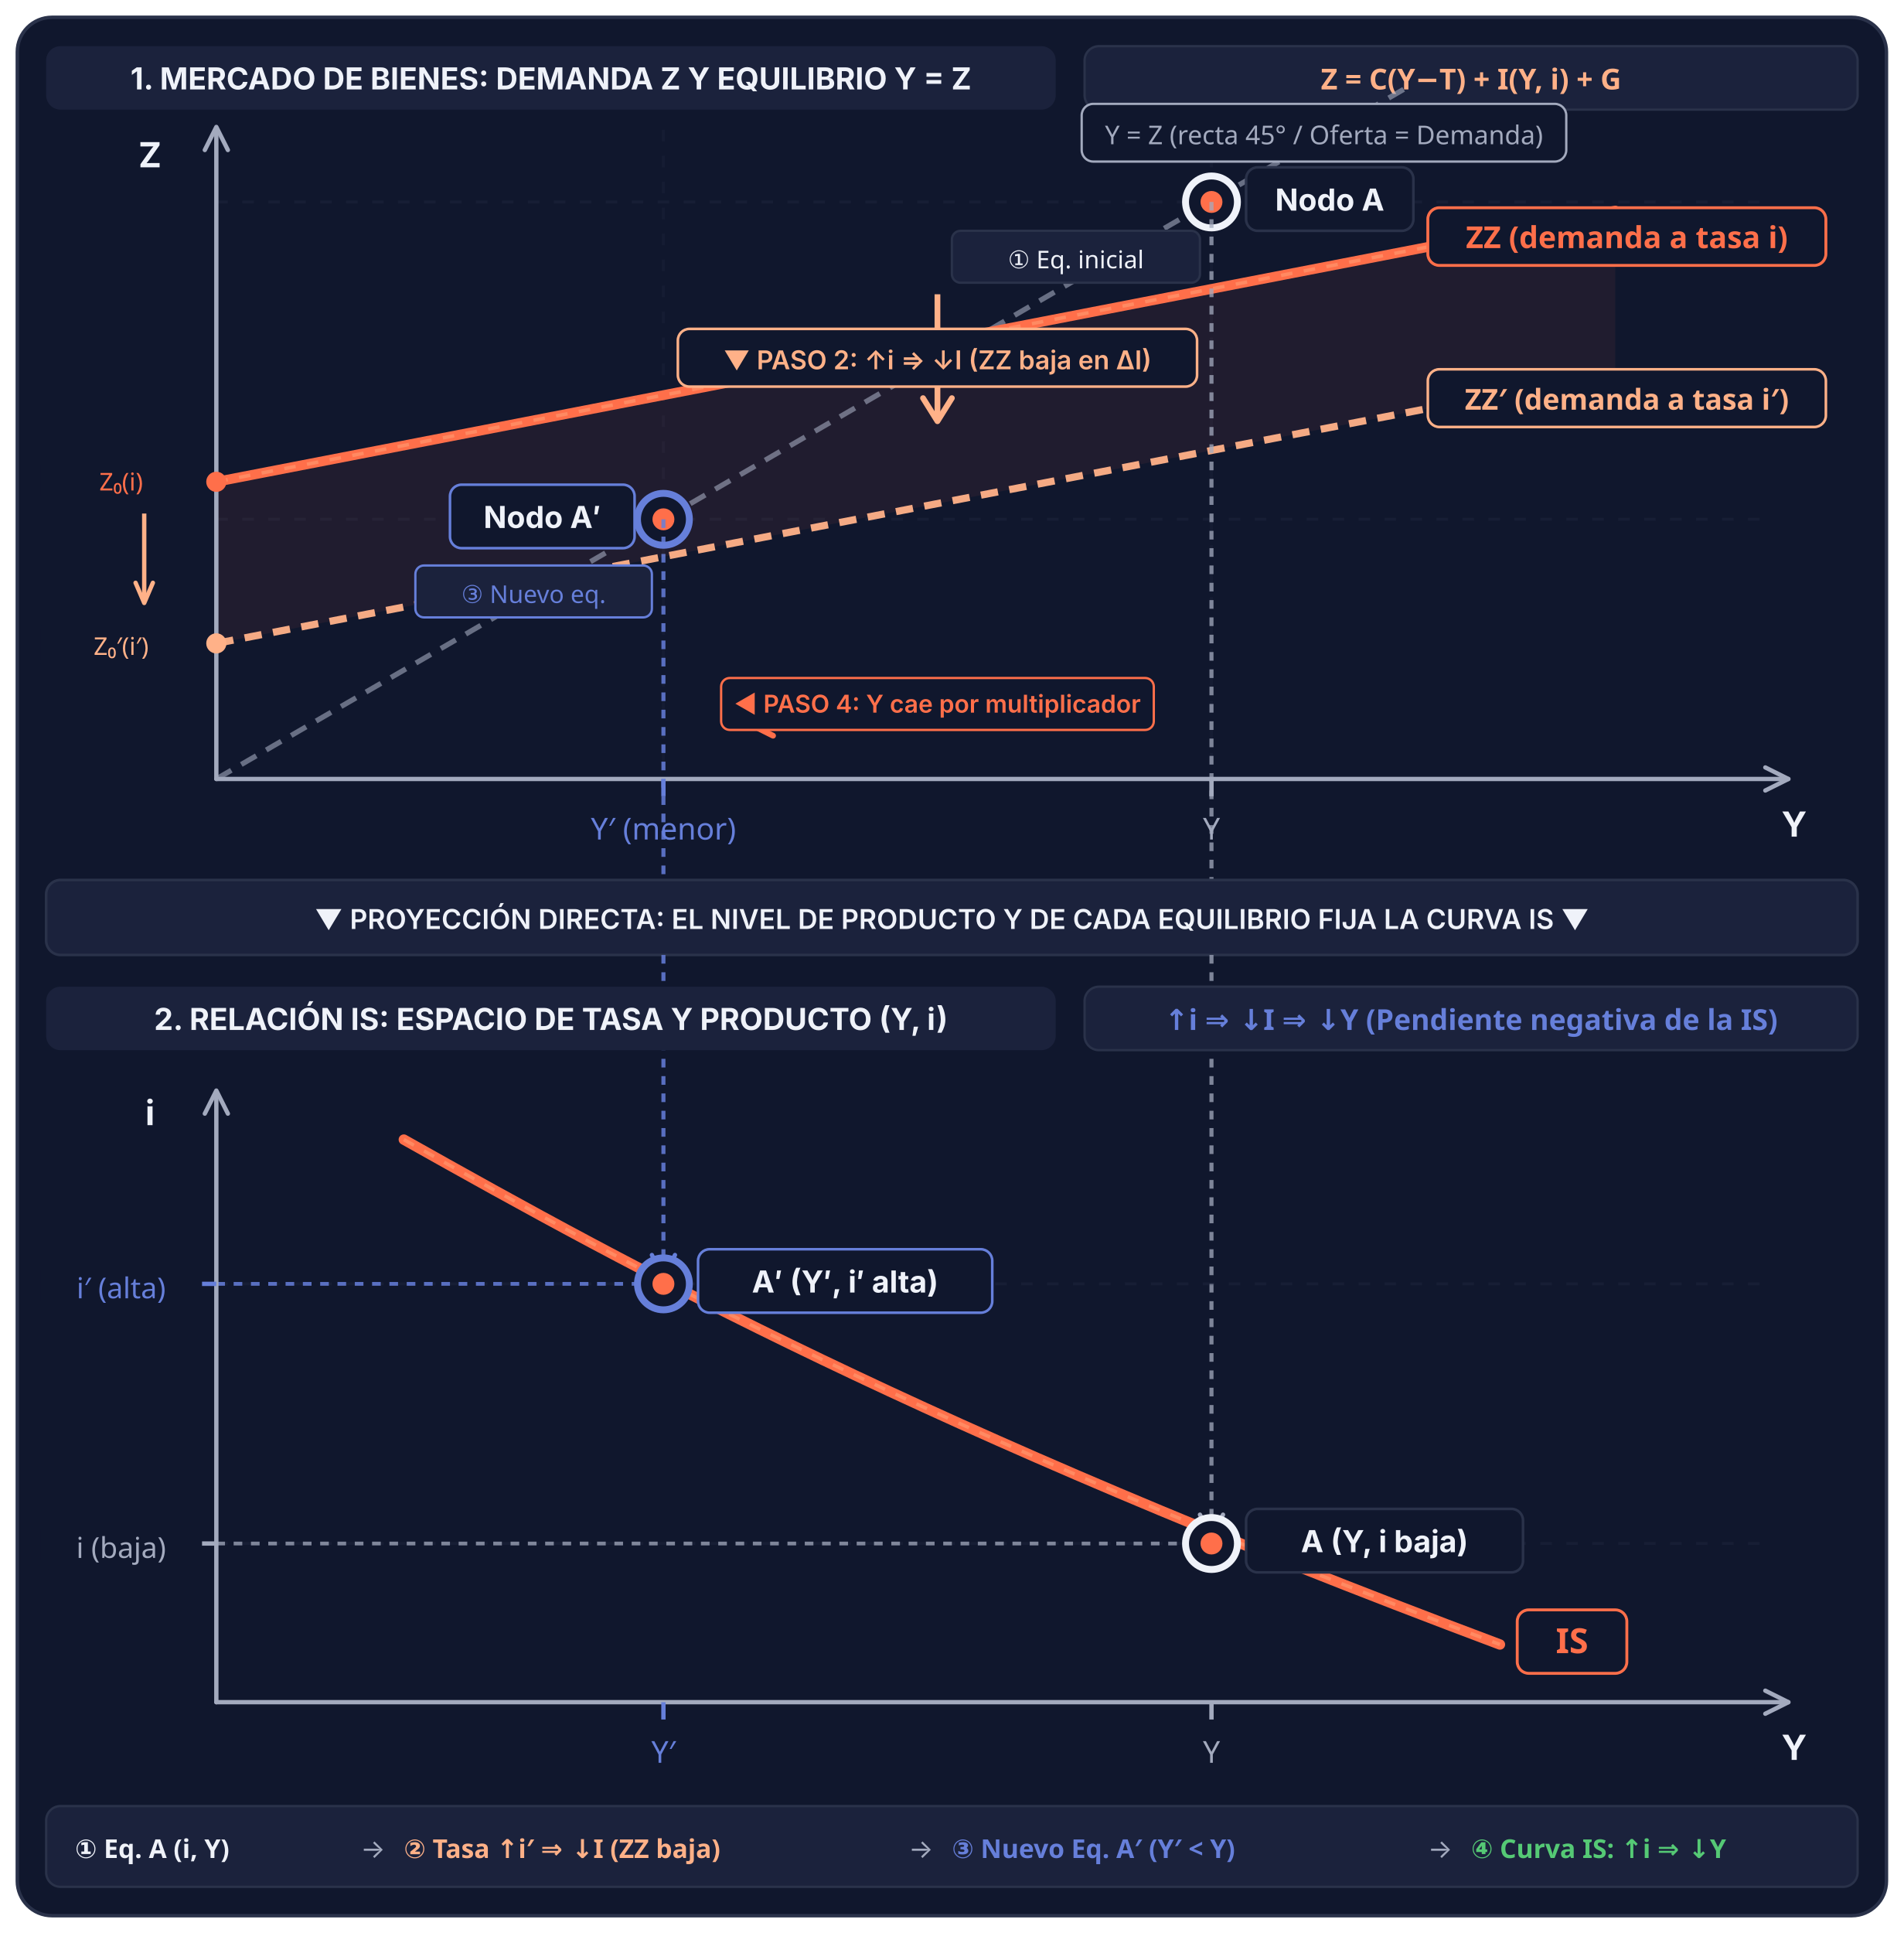
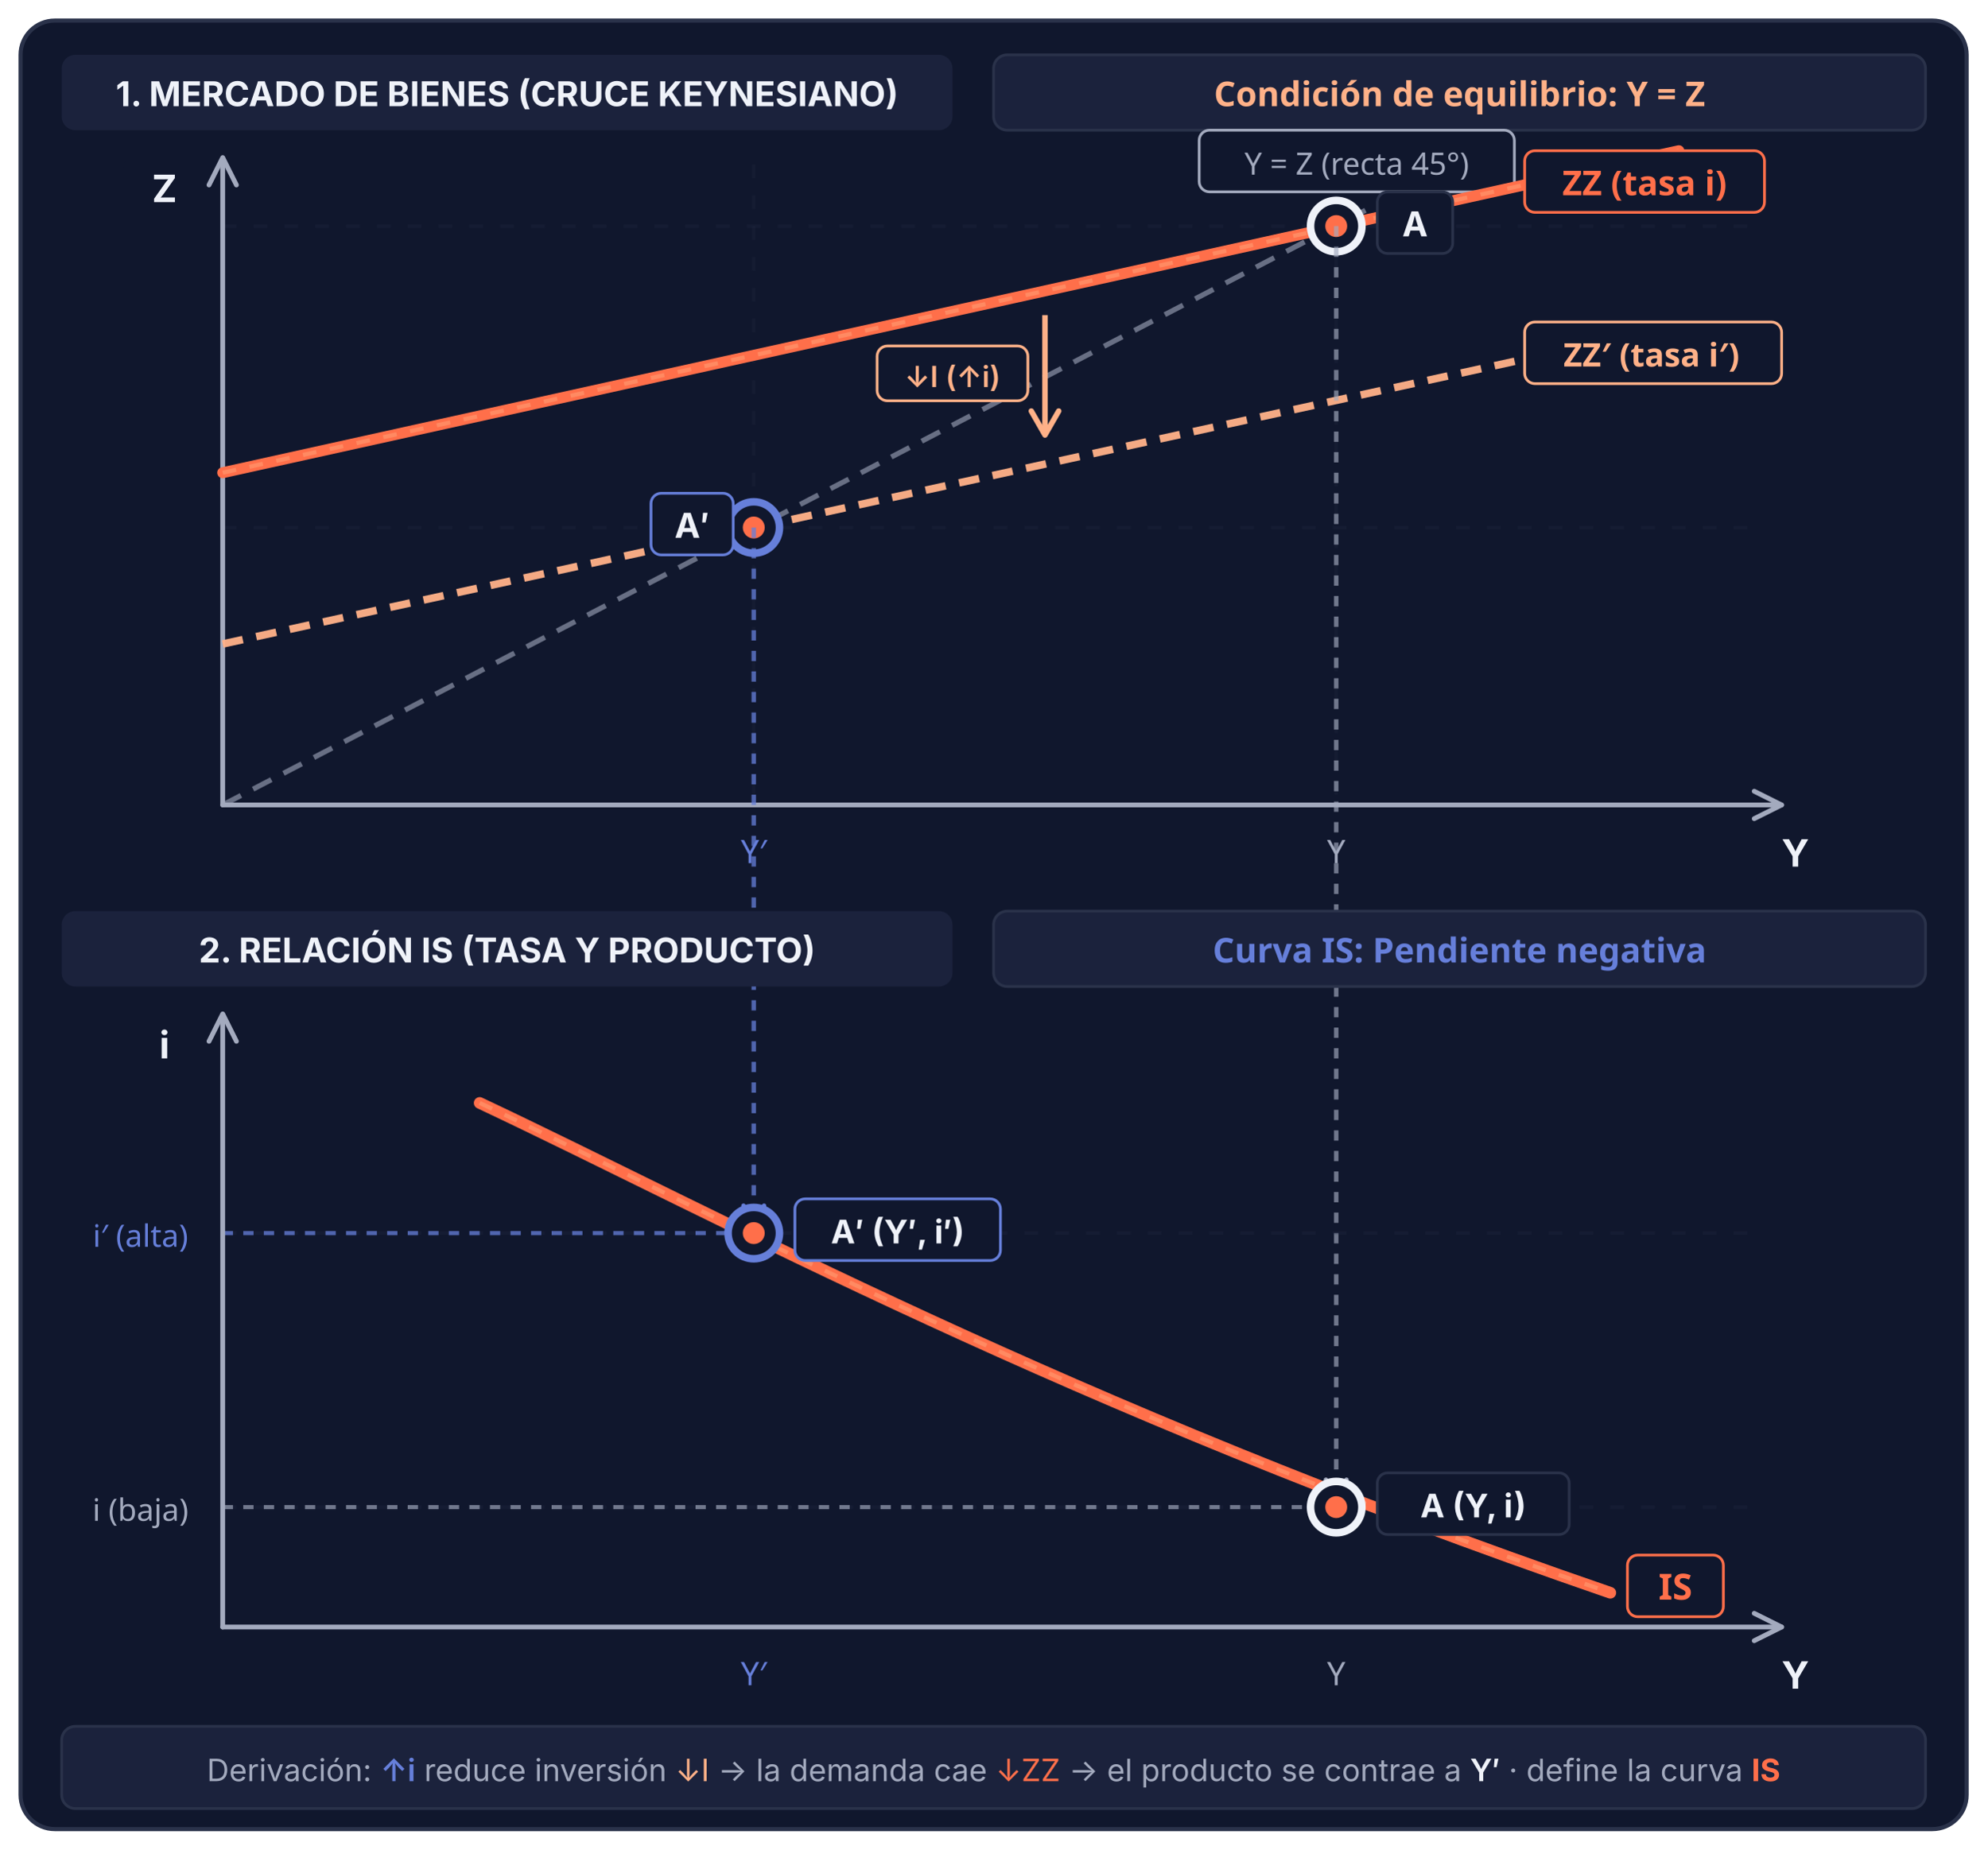
- <svg xmlns="http://www.w3.org/2000/svg" viewBox="0 0 660 670" role="img" aria-labelledby="fig-deriv-title fig-deriv-desc">
-   <rect x="6" y="6" width="648" height="658" rx="12" fill="#10172D" stroke="#2A324A" stroke-width="1.2" />
-   <rect x="16" y="16" width="350" height="22" rx="5" fill="#1B223C" />
-   <text x="191" y="31" text-anchor="middle" font-family="Inter" font-weight="700" font-size="10.5" fill="#EFF2F9">1. MERCADO DE BIENES: DEMANDA Z Y EQUILIBRIO Y = Z</text>
-   <rect x="376" y="16" width="268" height="22" rx="5" fill="#1B223C" stroke="#2A324A" stroke-width="0.8" />
-   <text x="510" y="31" text-anchor="middle" font-family="JetBrains Mono" font-weight="600" font-size="10" fill="#FFB188">Z = C(Y−T) + I(Y, i) + G</text>
-   <path d="M75 70H610M75 180H610" fill="none" stroke="#2A324A" stroke-width="1" stroke-dasharray="4 5" opacity=".25" />
-   <path d="M230 45V270M420 45V270" fill="none" stroke="#2A324A" stroke-width="1" stroke-dasharray="4 5" opacity=".2" />
-   <path d="M 75 167 L 75 223 L 560 129 L 560 73 Z" fill="#FF6F4A" fill-opacity="0.07" />
-   <line x1="75" y1="46" x2="75" y2="270" stroke="#A3AABE" stroke-width="1.5" stroke-linecap="round" />
-   <line x1="75" y1="270" x2="620" y2="270" stroke="#A3AABE" stroke-width="1.5" stroke-linecap="round" />
-   <path d="M71 52L75 44L79 52" fill="none" stroke="#A3AABE" stroke-width="1.5" stroke-linecap="round" stroke-linejoin="round" />
-   <path d="M612 266L620 270L612 274" fill="none" stroke="#A3AABE" stroke-width="1.5" stroke-linecap="round" stroke-linejoin="round" />
-   <rect x="38" y="44" width="28" height="20" rx="4" fill="#10172D" />
-   <text x="52" y="58" text-anchor="middle" font-family="Inter" font-weight="700" font-size="12" fill="#EFF2F9">Z</text>
-   <rect x="608" y="276" width="28" height="20" rx="4" fill="#10172D" />
-   <text x="622" y="290" text-anchor="middle" font-family="Inter" font-weight="700" font-size="12" fill="#EFF2F9">Y</text>
-   <line x1="75" y1="270" x2="490" y2="29" stroke="#A3AABE" stroke-width="1.8" stroke-dasharray="6 4" opacity=".6" />
-   <rect x="375" y="36" width="168" height="20" rx="4" fill="#10172D" stroke="#A3AABE" stroke-width="0.8" />
-   <text x="459" y="50" text-anchor="middle" font-family="JetBrains Mono" font-size="9" fill="#A3AABE">Y = Z (recta 45° / Oferta = Demanda)</text>
-   <line x1="75" y1="223" x2="560" y2="129" stroke="#FFB188" stroke-width="2.5" stroke-dasharray="6 4" opacity=".95" />
-   <rect x="495" y="128" width="138" height="20" rx="4" fill="#10172D" stroke="#FFB188" stroke-width="0.9" />
-   <text x="564" y="142" text-anchor="middle" font-family="JetBrains Mono" font-weight="700" font-size="10" fill="#FFB188">ZZ′ (demanda a tasa i′)</text>
-   <line x1="75" y1="167" x2="560" y2="73" stroke="#FF6F4A" stroke-width="3.4" stroke-linecap="round" />
-   <line x1="75" y1="167" x2="560" y2="73" stroke="#FFB188" stroke-width="1.2" stroke-dasharray="4 4" opacity=".4" />
-   <rect x="495" y="72" width="138" height="20" rx="4" fill="#10172D" stroke="#FF6F4A" stroke-width="1" />
-   <text x="564" y="86" text-anchor="middle" font-family="JetBrains Mono" font-weight="700" font-size="10.5" fill="#FF6F4A">ZZ (demanda a tasa i)</text>
-   <circle cx="75" cy="167" r="3.5" fill="#FF6F4A" />
-   <rect x="14" y="158" width="56" height="17" rx="3" fill="#10172D" />
-   <text x="42" y="170" text-anchor="middle" font-family="JetBrains Mono" font-size="8.5" fill="#FF6F4A">Z₀(i)</text>
-   <circle cx="75" cy="223" r="3.5" fill="#FFB188" />
-   <rect x="14" y="215" width="56" height="17" rx="3" fill="#10172D" />
-   <text x="42" y="227" text-anchor="middle" font-family="JetBrains Mono" font-size="8.5" fill="#FFB188">Z₀′(i′)</text>
-   <line x1="50" y1="178" x2="50" y2="208" stroke="#FFB188" stroke-width="1.5" />
-   <path d="M47 202L50 209L53 202" fill="none" stroke="#FFB188" stroke-width="1.5" stroke-linecap="round" stroke-linejoin="round" />
-   <line x1="325" y1="102" x2="325" y2="145" stroke="#FFB188" stroke-width="2" />
-   <path d="M320 138L325 146L330 138" fill="none" stroke="#FFB188" stroke-width="2" stroke-linecap="round" stroke-linejoin="round" />
-   <rect x="235" y="114" width="180" height="20" rx="4" fill="#10172D" stroke="#FFB188" stroke-width="0.9" />
-   <text x="325" y="128" text-anchor="middle" font-family="Inter" font-weight="600" font-size="9" fill="#FFB188">▼ PASO 2: ↑i ⇒ ↓I (ZZ baja en ΔI)</text>
-   <circle cx="420" cy="70" r="9" fill="#10172D" stroke="#EFF2F9" stroke-width="2.4" />
-   <circle cx="420" cy="70" r="3.8" fill="#FF6F4A" />
-   <rect x="432" y="58" width="58" height="22" rx="4" fill="#10172D" stroke="#2A324A" stroke-width="0.9" />
-   <text x="461" y="73" text-anchor="middle" font-family="Inter" font-weight="700" font-size="10.5" fill="#EFF2F9">Nodo A</text>
-   <rect x="330" y="80" width="86" height="18" rx="3" fill="#1B223C" stroke="#2A324A" stroke-width="0.8" />
-   <text x="373" y="93" text-anchor="middle" font-family="JetBrains Mono" font-size="8.5" fill="#EFF2F9">① Eq. inicial</text>
-   <circle cx="230" cy="180" r="9" fill="#10172D" stroke="#667FDA" stroke-width="2.4" />
-   <circle cx="230" cy="180" r="3.8" fill="#FF6F4A" />
-   <rect x="156" y="168" width="64" height="22" rx="4" fill="#10172D" stroke="#667FDA" stroke-width="0.9" />
-   <text x="188" y="183" text-anchor="middle" font-family="Inter" font-weight="700" font-size="10.5" fill="#EFF2F9">Nodo A′</text>
-   <rect x="144" y="196" width="82" height="18" rx="3" fill="#1B223C" stroke="#667FDA" stroke-width="0.8" />
-   <text x="185" y="209" text-anchor="middle" font-family="JetBrains Mono" font-size="8.5" fill="#667FDA">③ Nuevo eq.</text>
-   <line x1="390" y1="250" x2="260" y2="250" stroke="#FF6F4A" stroke-width="2" />
-   <path d="M268 245L258 250L268 255" fill="none" stroke="#FF6F4A" stroke-width="2" stroke-linecap="round" stroke-linejoin="round" />
-   <rect x="250" y="235" width="150" height="18" rx="3" fill="#10172D" stroke="#FF6F4A" stroke-width="0.8" />
-   <text x="325" y="247" text-anchor="middle" font-family="Inter" font-weight="600" font-size="8.5" fill="#FF6F4A">◄ PASO 4: Y cae por multiplicador</text>
-   <line x1="230" y1="270" x2="230" y2="276" stroke="#667FDA" stroke-width="1.5" />
-   <rect x="210" y="278" width="40" height="18" rx="3" fill="#10172D" />
-   <text x="230" y="291" text-anchor="middle" font-family="JetBrains Mono" font-size="10.5" fill="#667FDA">Y′ (menor)</text>
-   <line x1="420" y1="270" x2="420" y2="276" stroke="#A3AABE" stroke-width="1.5" />
-   <rect x="406" y="278" width="28" height="18" rx="3" fill="#10172D" />
-   <text x="420" y="291" text-anchor="middle" font-family="JetBrains Mono" font-size="10.5" fill="#A3AABE">Y</text>
-   <line x1="230" y1="180" x2="230" y2="305" stroke="#667FDA" stroke-width="1.4" stroke-dasharray="3 3" opacity=".85" />
-   <line x1="420" y1="70" x2="420" y2="305" stroke="#A3AABE" stroke-width="1.4" stroke-dasharray="3 3" opacity=".75" />
-   <rect x="16" y="305" width="628" height="26" rx="5" fill="#1B223C" stroke="#2A324A" stroke-width="0.9" />
-   <text x="330" y="322" text-anchor="middle" font-family="Inter" font-weight="600" font-size="9.5" fill="#EFF2F9">▼ PROYECCIÓN DIRECTA: EL NIVEL DE PRODUCTO Y DE CADA EQUILIBRIO FIJA LA CURVA IS ▼</text>
-   <line x1="230" y1="331" x2="230" y2="445" stroke="#667FDA" stroke-width="1.4" stroke-dasharray="3 3" opacity=".85" />
-   <path d="M226 435L230 443L234 435" fill="none" stroke="#667FDA" stroke-width="1.5" stroke-linecap="round" stroke-linejoin="round" />
-   <line x1="420" y1="331" x2="420" y2="535" stroke="#A3AABE" stroke-width="1.4" stroke-dasharray="3 3" opacity=".75" />
-   <path d="M416 525L420 533L424 525" fill="none" stroke="#A3AABE" stroke-width="1.5" stroke-linecap="round" stroke-linejoin="round" />
-   <rect x="16" y="342" width="350" height="22" rx="5" fill="#1B223C" />
-   <text x="191" y="357" text-anchor="middle" font-family="Inter" font-weight="700" font-size="10.5" fill="#EFF2F9">2. RELACIÓN IS: ESPACIO DE TASA Y PRODUCTO (Y, i)</text>
-   <rect x="376" y="342" width="268" height="22" rx="5" fill="#1B223C" stroke="#2A324A" stroke-width="0.8" />
-   <text x="510" y="357" text-anchor="middle" font-family="JetBrains Mono" font-weight="600" font-size="10" fill="#667FDA">↑i ⇒ ↓I ⇒ ↓Y (Pendiente negativa de la IS)</text>
-   <path d="M75 445H610M75 535H610" fill="none" stroke="#2A324A" stroke-width="1" stroke-dasharray="4 5" opacity=".25" />
-   <line x1="75" y1="445" x2="230" y2="445" stroke="#667FDA" stroke-width="1.3" stroke-dasharray="3 3" opacity=".85" />
-   <line x1="75" y1="535" x2="420" y2="535" stroke="#A3AABE" stroke-width="1.3" stroke-dasharray="3 3" opacity=".75" />
-   <line x1="75" y1="380" x2="75" y2="590" stroke="#A3AABE" stroke-width="1.5" stroke-linecap="round" />
-   <line x1="75" y1="590" x2="620" y2="590" stroke="#A3AABE" stroke-width="1.5" stroke-linecap="round" />
-   <path d="M71 386L75 378L79 386" fill="none" stroke="#A3AABE" stroke-width="1.5" stroke-linecap="round" stroke-linejoin="round" />
-   <path d="M612 586L620 590L612 594" fill="none" stroke="#A3AABE" stroke-width="1.5" stroke-linecap="round" stroke-linejoin="round" />
-   <rect x="38" y="376" width="28" height="20" rx="4" fill="#10172D" />
-   <text x="52" y="390" text-anchor="middle" font-family="Inter" font-weight="700" font-size="12" fill="#EFF2F9">i</text>
-   <rect x="608" y="596" width="28" height="20" rx="4" fill="#10172D" />
-   <text x="622" y="610" text-anchor="middle" font-family="Inter" font-weight="700" font-size="12" fill="#EFF2F9">Y</text>
-   <line x1="70" y1="445" x2="75" y2="445" stroke="#667FDA" stroke-width="1.5" />
-   <rect x="14" y="437" width="56" height="17" rx="3" fill="#10172D" />
-   <text x="42" y="450" text-anchor="middle" font-family="JetBrains Mono" font-size="10" fill="#667FDA">i′ (alta)</text>
-   <line x1="70" y1="535" x2="75" y2="535" stroke="#A3AABE" stroke-width="1.5" />
-   <rect x="14" y="527" width="56" height="17" rx="3" fill="#10172D" />
-   <text x="42" y="540" text-anchor="middle" font-family="JetBrains Mono" font-size="10" fill="#A3AABE">i (baja)</text>
-   <line x1="230" y1="590" x2="230" y2="596" stroke="#667FDA" stroke-width="1.5" />
-   <rect x="210" y="598" width="40" height="18" rx="3" fill="#10172D" />
-   <text x="230" y="611" text-anchor="middle" font-family="JetBrains Mono" font-size="10.5" fill="#667FDA">Y′</text>
-   <line x1="420" y1="590" x2="420" y2="596" stroke="#A3AABE" stroke-width="1.5" />
-   <rect x="406" y="598" width="28" height="18" rx="3" fill="#10172D" />
-   <text x="420" y="611" text-anchor="middle" font-family="JetBrains Mono" font-size="10.5" fill="#A3AABE">Y</text>
-   <path d="M 140 395 C 220 440, 320 495, 520 570" fill="none" stroke="#FF6F4A" stroke-width="3.6" stroke-linecap="round" />
-   <path d="M 140 395 C 220 440, 320 495, 520 570" fill="none" stroke="#FFB188" stroke-width="1.2" stroke-dasharray="4 4" opacity=".4" />
-   <rect x="526" y="558" width="38" height="22" rx="4" fill="#10172D" stroke="#FF6F4A" stroke-width="1" />
-   <text x="545" y="573" text-anchor="middle" font-family="JetBrains Mono" font-weight="700" font-size="12" fill="#FF6F4A">IS</text>
-   <circle cx="230" cy="445" r="9" fill="#10172D" stroke="#667FDA" stroke-width="2.4" />
-   <circle cx="230" cy="445" r="3.8" fill="#FF6F4A" />
-   <rect x="242" y="433" width="102" height="22" rx="4" fill="#10172D" stroke="#667FDA" stroke-width="0.9" />
-   <text x="293" y="448" text-anchor="middle" font-family="Inter" font-weight="700" font-size="10.5" fill="#EFF2F9">A′ (Y′, i′ alta)</text>
-   <circle cx="420" cy="535" r="9" fill="#10172D" stroke="#EFF2F9" stroke-width="2.4" />
-   <circle cx="420" cy="535" r="3.8" fill="#FF6F4A" />
-   <rect x="432" y="523" width="96" height="22" rx="4" fill="#10172D" stroke="#2A324A" stroke-width="0.9" />
-   <text x="480" y="538" text-anchor="middle" font-family="Inter" font-weight="700" font-size="10.5" fill="#EFF2F9">A (Y, i baja)</text>
-   <rect x="16" y="626" width="628" height="28" rx="5" fill="#1B223C" stroke="#2A324A" stroke-width="0.8" />
-   <text x="26" y="644" font-family="JetBrains Mono" font-weight="700" font-size="9" fill="#EFF2F9">① Eq. A (i, Y)</text>
-   <text x="125" y="644" font-family="Inter" font-size="9" fill="#A3AABE">→</text>
-   <text x="140" y="644" font-family="JetBrains Mono" font-weight="700" font-size="9" fill="#FFB188">② Tasa ↑i′ ⇒ ↓I (ZZ baja)</text>
-   <text x="315" y="644" font-family="Inter" font-size="9" fill="#A3AABE">→</text>
-   <text x="330" y="644" font-family="JetBrains Mono" font-weight="700" font-size="9" fill="#667FDA">③ Nuevo Eq. A′ (Y′ &lt; Y)</text>
-   <text x="495" y="644" font-family="Inter" font-size="9" fill="#A3AABE">→</text>
-   <text x="510" y="644" font-family="JetBrains Mono" font-weight="700" font-size="9" fill="#55C975">④ Curva IS: ↑i ⇒ ↓Y</text>
+ <svg xmlns="http://www.w3.org/2000/svg" viewBox="0 0 580 540" role="img" aria-labelledby="fig-deriv-title fig-deriv-desc">
+   <rect x="6" y="6" width="568" height="528" rx="10" fill="#10172D" stroke="#2A324A" stroke-width="1.2" />
+   <rect x="18" y="16" width="260" height="22" rx="4" fill="#1B223C" />
+   <text x="148" y="31" text-anchor="middle" font-family="Inter" font-weight="700" font-size="10" fill="#EFF2F9">1. MERCADO DE BIENES (CRUCE KEYNESIANO)</text>
+   <rect x="290" y="16" width="272" height="22" rx="4" fill="#1B223C" stroke="#2A324A" stroke-width="0.8" />
+   <text x="426" y="31" text-anchor="middle" font-family="JetBrains Mono" font-weight="600" font-size="10" fill="#FFB188">Condición de equilibrio: Y = Z</text>
+   <path d="M65 66H510M65 154H510" fill="none" stroke="#2A324A" stroke-width="1" stroke-dasharray="4 5" opacity=".2" />
+   <path d="M220 48V235M390 48V235" fill="none" stroke="#2A324A" stroke-width="1" stroke-dasharray="4 5" opacity=".18" />
+   <line x1="65" y1="48" x2="65" y2="235" stroke="#A3AABE" stroke-width="1.4" stroke-linecap="round" />
+   <line x1="65" y1="235" x2="520" y2="235" stroke="#A3AABE" stroke-width="1.4" stroke-linecap="round" />
+   <path d="M61 54L65 46L69 54" fill="none" stroke="#A3AABE" stroke-width="1.4" stroke-linecap="round" stroke-linejoin="round" />
+   <path d="M512 231L520 235L512 239" fill="none" stroke="#A3AABE" stroke-width="1.4" stroke-linecap="round" stroke-linejoin="round" />
+   <rect x="36" y="46" width="24" height="18" rx="3" fill="#10172D" />
+   <text x="48" y="59" text-anchor="middle" font-family="Inter" font-weight="700" font-size="11" fill="#EFF2F9">Z</text>
+   <rect x="512" y="240" width="24" height="18" rx="3" fill="#10172D" />
+   <text x="524" y="253" text-anchor="middle" font-family="Inter" font-weight="700" font-size="11" fill="#EFF2F9">Y</text>
+   <line x1="65" y1="235" x2="430" y2="45" stroke="#A3AABE" stroke-width="1.5" stroke-dasharray="6 4" opacity=".6" />
+   <rect x="350" y="38" width="92" height="18" rx="3" fill="#10172D" stroke="#A3AABE" stroke-width="0.8" />
+   <text x="396" y="51" text-anchor="middle" font-family="JetBrains Mono" font-size="9" fill="#A3AABE">Y = Z (recta 45°)</text>
+   <line x1="65" y1="188" x2="490" y2="95" stroke="#FFB188" stroke-width="2.2" stroke-dasharray="6 4" opacity=".95" />
+   <rect x="445" y="94" width="75" height="18" rx="3" fill="#10172D" stroke="#FFB188" stroke-width="0.8" />
+   <text x="482" y="107" text-anchor="middle" font-family="JetBrains Mono" font-weight="700" font-size="9.5" fill="#FFB188">ZZ′ (tasa i′)</text>
+   <line x1="65" y1="138" x2="490" y2="44" stroke="#FF6F4A" stroke-width="3.2" stroke-linecap="round" />
+   <line x1="65" y1="138" x2="490" y2="44" stroke="#FFB188" stroke-width="1.2" stroke-dasharray="4 4" opacity=".4" />
+   <rect x="445" y="44" width="70" height="18" rx="3" fill="#10172D" stroke="#FF6F4A" stroke-width="0.8" />
+   <text x="480" y="57" text-anchor="middle" font-family="JetBrains Mono" font-weight="700" font-size="10" fill="#FF6F4A">ZZ (tasa i)</text>
+   <line x1="305" y1="92" x2="305" y2="126" stroke="#FFB188" stroke-width="1.6" />
+   <path d="M301 120L305 127L309 120" fill="none" stroke="#FFB188" stroke-width="1.6" stroke-linecap="round" stroke-linejoin="round" />
+   <rect x="256" y="101" width="44" height="16" rx="3" fill="#10172D" stroke="#FFB188" stroke-width="0.8" />
+   <text x="278" y="113" text-anchor="middle" font-family="Inter" font-weight="600" font-size="8.5" fill="#FFB188">↓I (↑i)</text>
+   <circle cx="390" cy="66" r="7.5" fill="#10172D" stroke="#EFF2F9" stroke-width="2.2" />
+   <circle cx="390" cy="66" r="3.2" fill="#FF6F4A" />
+   <rect x="402" y="56" width="22" height="18" rx="3" fill="#10172D" stroke="#2A324A" stroke-width="0.8" />
+   <text x="413" y="69" text-anchor="middle" font-family="Inter" font-weight="700" font-size="10" fill="#EFF2F9">A</text>
+   <circle cx="220" cy="154" r="7.5" fill="#10172D" stroke="#667FDA" stroke-width="2.2" />
+   <circle cx="220" cy="154" r="3.2" fill="#FF6F4A" />
+   <rect x="190" y="144" width="24" height="18" rx="3" fill="#10172D" stroke="#667FDA" stroke-width="0.8" />
+   <text x="202" y="157" text-anchor="middle" font-family="Inter" font-weight="700" font-size="10" fill="#EFF2F9">A′</text>
+   <rect x="206" y="240" width="28" height="16" rx="3" fill="#10172D" />
+   <text x="220" y="252" text-anchor="middle" font-family="JetBrains Mono" font-size="9.5" fill="#667FDA">Y′</text>
+   <rect x="378" y="240" width="24" height="16" rx="3" fill="#10172D" />
+   <text x="390" y="252" text-anchor="middle" font-family="JetBrains Mono" font-size="9.5" fill="#A3AABE">Y</text>
+   <line x1="220" y1="154" x2="220" y2="360" stroke="#667FDA" stroke-width="1.3" stroke-dasharray="3 3" opacity=".75" />
+   <path d="M217 352L220 358L223 352" fill="none" stroke="#667FDA" stroke-width="1.3" stroke-linecap="round" stroke-linejoin="round" />
+   <line x1="390" y1="66" x2="390" y2="440" stroke="#A3AABE" stroke-width="1.3" stroke-dasharray="3 3" opacity=".65" />
+   <path d="M387 432L390 438L393 432" fill="none" stroke="#A3AABE" stroke-width="1.3" stroke-linecap="round" stroke-linejoin="round" />
+   <rect x="18" y="266" width="260" height="22" rx="4" fill="#1B223C" />
+   <text x="148" y="281" text-anchor="middle" font-family="Inter" font-weight="700" font-size="10" fill="#EFF2F9">2. RELACIÓN IS (TASA Y PRODUCTO)</text>
+   <rect x="290" y="266" width="272" height="22" rx="4" fill="#1B223C" stroke="#2A324A" stroke-width="0.8" />
+   <text x="426" y="281" text-anchor="middle" font-family="JetBrains Mono" font-weight="600" font-size="10" fill="#667FDA">Curva IS: Pendiente negativa</text>
+   <path d="M65 360H510M65 440H510" fill="none" stroke="#2A324A" stroke-width="1" stroke-dasharray="4 5" opacity=".2" />
+   <line x1="65" y1="360" x2="220" y2="360" stroke="#667FDA" stroke-width="1.2" stroke-dasharray="3 3" opacity=".75" />
+   <line x1="65" y1="440" x2="390" y2="440" stroke="#A3AABE" stroke-width="1.2" stroke-dasharray="3 3" opacity=".65" />
+   <line x1="65" y1="298" x2="65" y2="475" stroke="#A3AABE" stroke-width="1.4" stroke-linecap="round" />
+   <line x1="65" y1="475" x2="520" y2="475" stroke="#A3AABE" stroke-width="1.4" stroke-linecap="round" />
+   <path d="M61 304L65 296L69 304" fill="none" stroke="#A3AABE" stroke-width="1.4" stroke-linecap="round" stroke-linejoin="round" />
+   <path d="M512 471L520 475L512 479" fill="none" stroke="#A3AABE" stroke-width="1.4" stroke-linecap="round" stroke-linejoin="round" />
+   <rect x="36" y="296" width="24" height="18" rx="3" fill="#10172D" />
+   <text x="48" y="309" text-anchor="middle" font-family="Inter" font-weight="700" font-size="11" fill="#EFF2F9">i</text>
+   <rect x="512" y="480" width="24" height="18" rx="3" fill="#10172D" />
+   <text x="524" y="493" text-anchor="middle" font-family="Inter" font-weight="700" font-size="11" fill="#EFF2F9">Y</text>
+   <rect x="22" y="352" width="38" height="16" rx="3" fill="#10172D" />
+   <text x="41" y="364" text-anchor="middle" font-family="JetBrains Mono" font-size="9" fill="#667FDA">i′ (alta)</text>
+   <rect x="22" y="432" width="38" height="16" rx="3" fill="#10172D" />
+   <text x="41" y="444" text-anchor="middle" font-family="JetBrains Mono" font-size="9" fill="#A3AABE">i (baja)</text>
+   <rect x="206" y="480" width="28" height="16" rx="3" fill="#10172D" />
+   <text x="220" y="492" text-anchor="middle" font-family="JetBrains Mono" font-size="9.5" fill="#667FDA">Y′</text>
+   <rect x="378" y="480" width="24" height="16" rx="3" fill="#10172D" />
+   <text x="390" y="492" text-anchor="middle" font-family="JetBrains Mono" font-size="9.5" fill="#A3AABE">Y</text>
+   <path d="M 140 322 C 210 355, 310 410, 470 465" fill="none" stroke="#FF6F4A" stroke-width="3.4" stroke-linecap="round" />
+   <path d="M 140 322 C 210 355, 310 410, 470 465" fill="none" stroke="#FFB188" stroke-width="1.2" stroke-dasharray="4 4" opacity=".4" />
+   <rect x="475" y="454" width="28" height="18" rx="3" fill="#10172D" stroke="#FF6F4A" stroke-width="0.8" />
+   <text x="489" y="467" text-anchor="middle" font-family="JetBrains Mono" font-weight="700" font-size="10.5" fill="#FF6F4A">IS</text>
+   <circle cx="220" cy="360" r="7.5" fill="#10172D" stroke="#667FDA" stroke-width="2.2" />
+   <circle cx="220" cy="360" r="3.2" fill="#FF6F4A" />
+   <rect x="232" y="350" width="60" height="18" rx="3" fill="#10172D" stroke="#667FDA" stroke-width="0.8" />
+   <text x="262" y="363" text-anchor="middle" font-family="Inter" font-weight="700" font-size="9.5" fill="#EFF2F9">A′ (Y′, i′)</text>
+   <circle cx="390" cy="440" r="7.5" fill="#10172D" stroke="#EFF2F9" stroke-width="2.2" />
+   <circle cx="390" cy="440" r="3.2" fill="#FF6F4A" />
+   <rect x="402" y="430" width="56" height="18" rx="3" fill="#10172D" stroke="#2A324A" stroke-width="0.8" />
+   <text x="430" y="443" text-anchor="middle" font-family="Inter" font-weight="700" font-size="9.5" fill="#EFF2F9">A (Y, i)</text>
+   <rect x="18" y="504" width="544" height="24" rx="4" fill="#1B223C" stroke="#2A324A" stroke-width="0.8" />
+   <text x="290" y="520" text-anchor="middle" font-family="Inter" font-size="9" fill="#A3AABE">Derivación: <tspan fill="#667FDA" font-weight="600">↑i</tspan> reduce inversión <tspan fill="#FFB188">↓I</tspan> → la demanda cae <tspan fill="#FF6F4A">↓ZZ</tspan> → el producto se contrae a <tspan fill="#EFF2F9" font-weight="600">Y′</tspan> · define la curva <tspan fill="#FF6F4A" font-weight="700">IS</tspan>
+   </text>
</svg>
